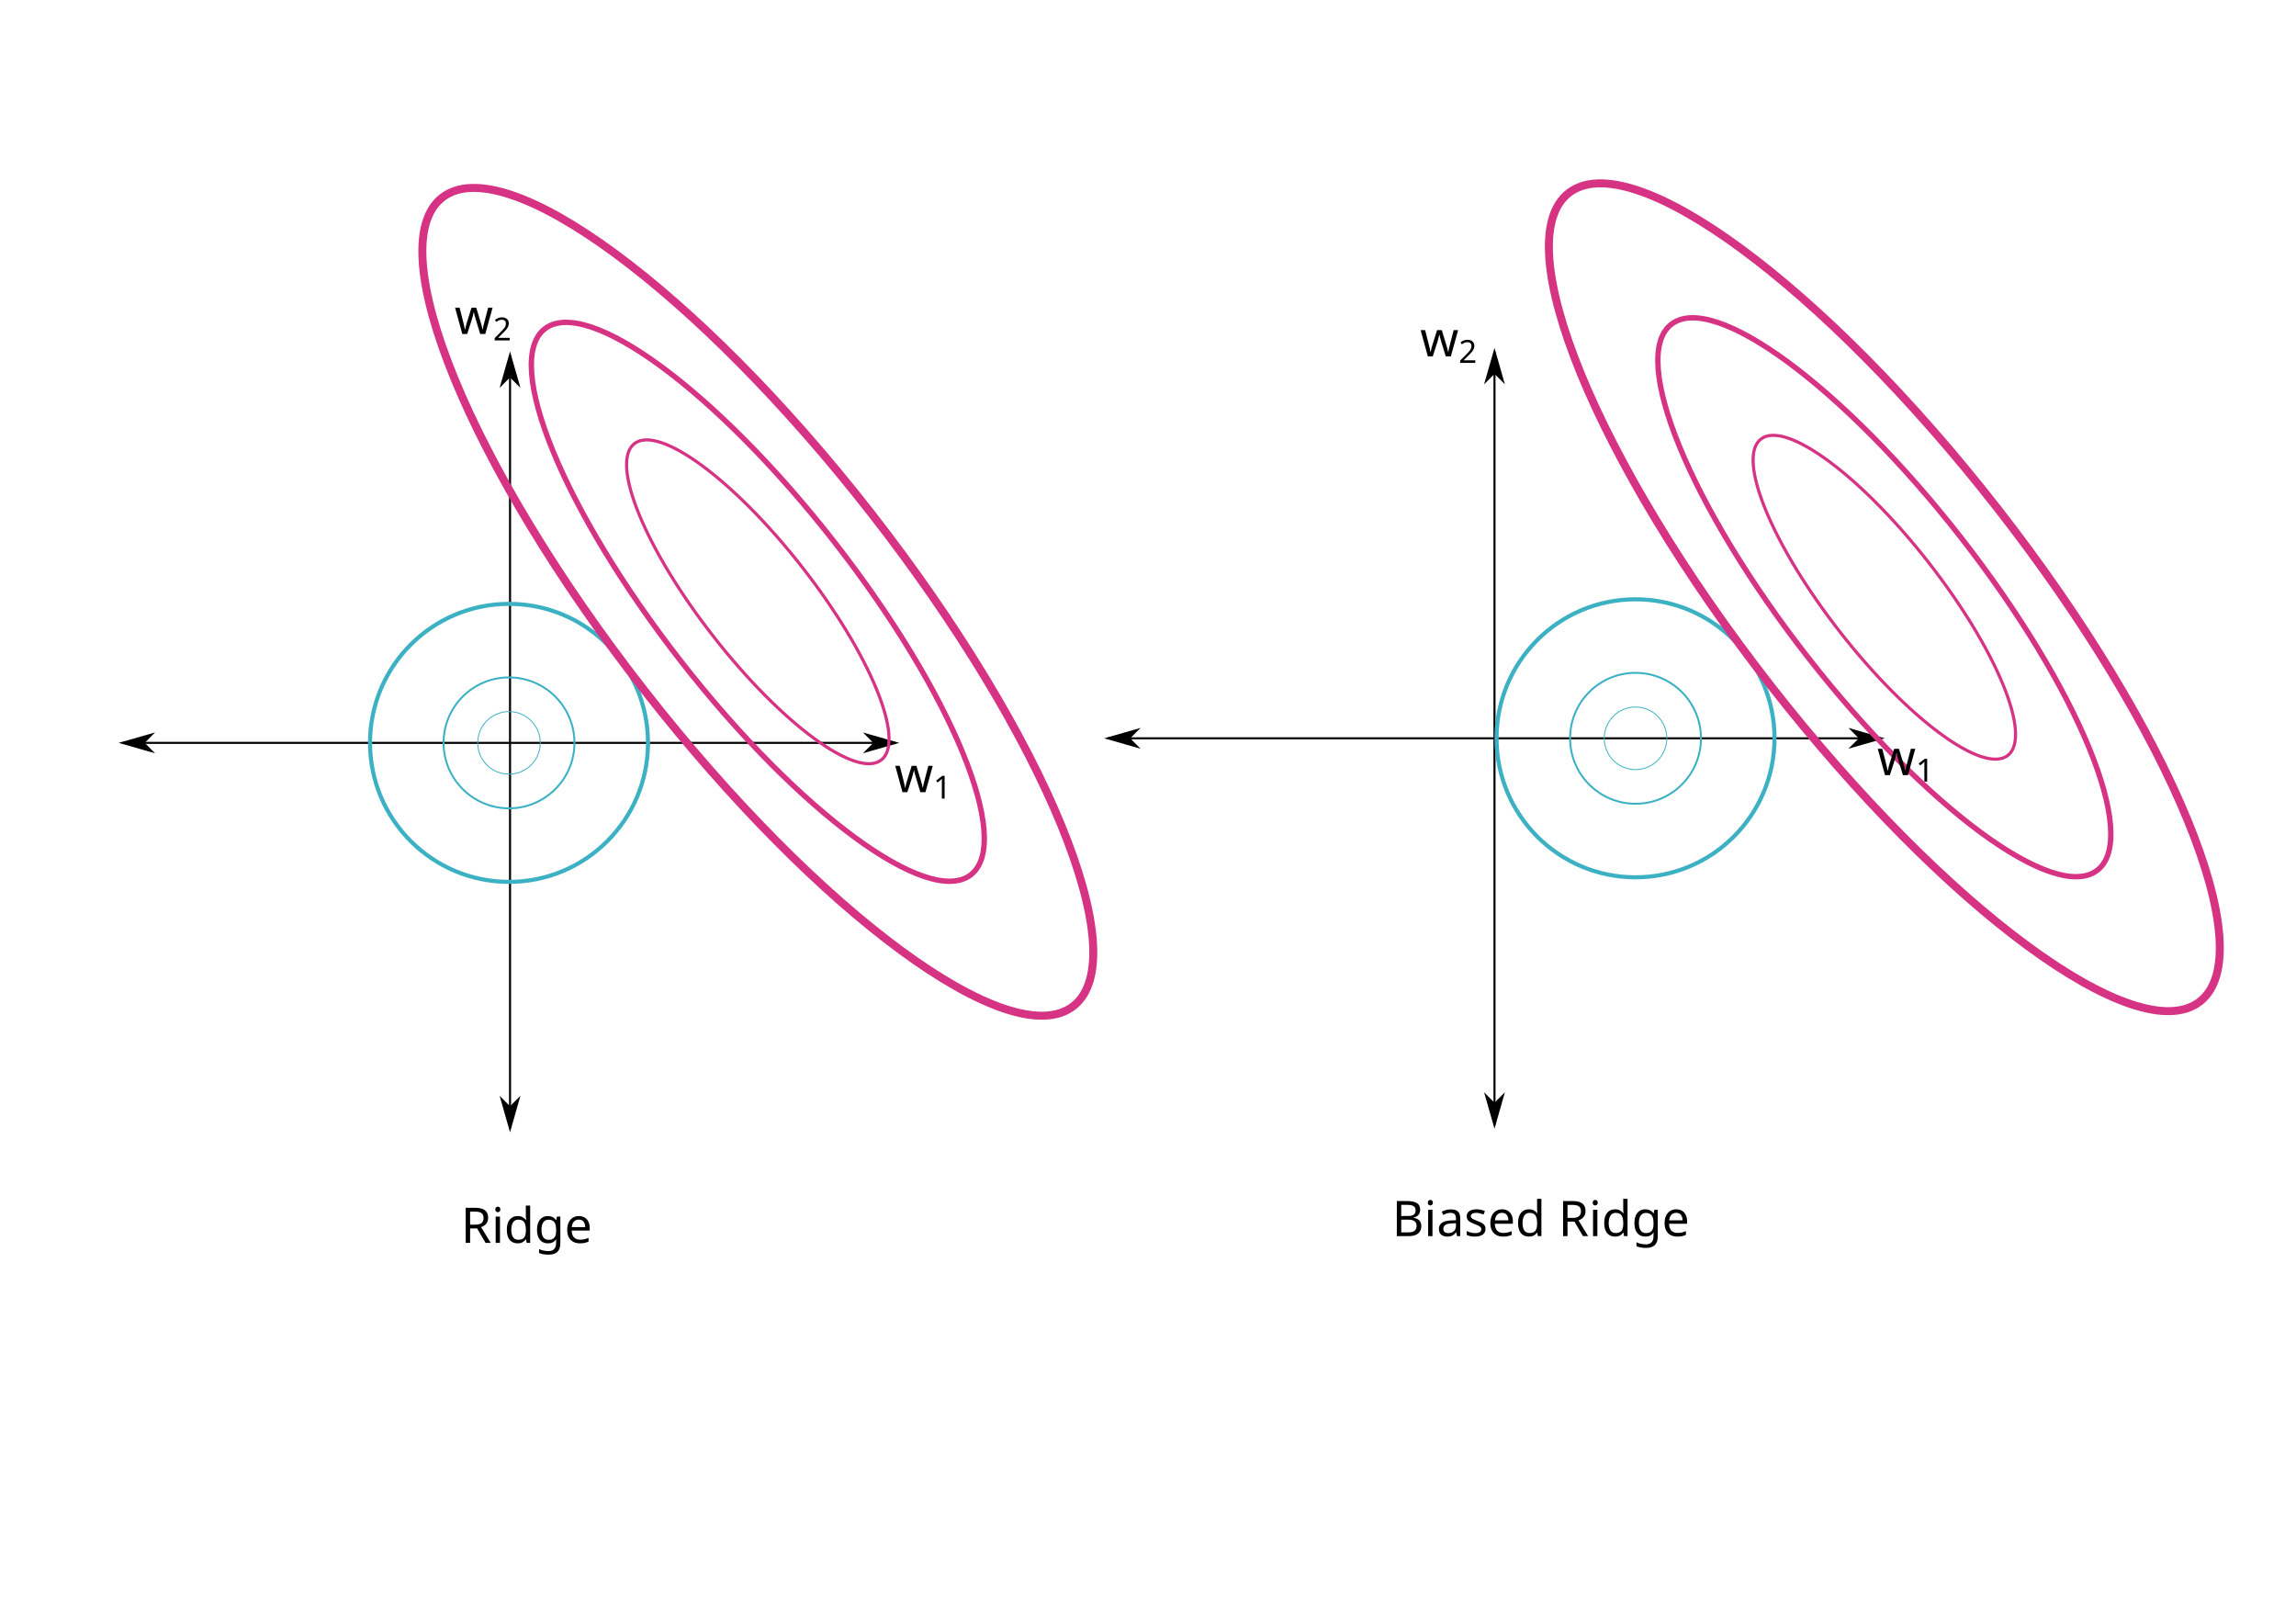
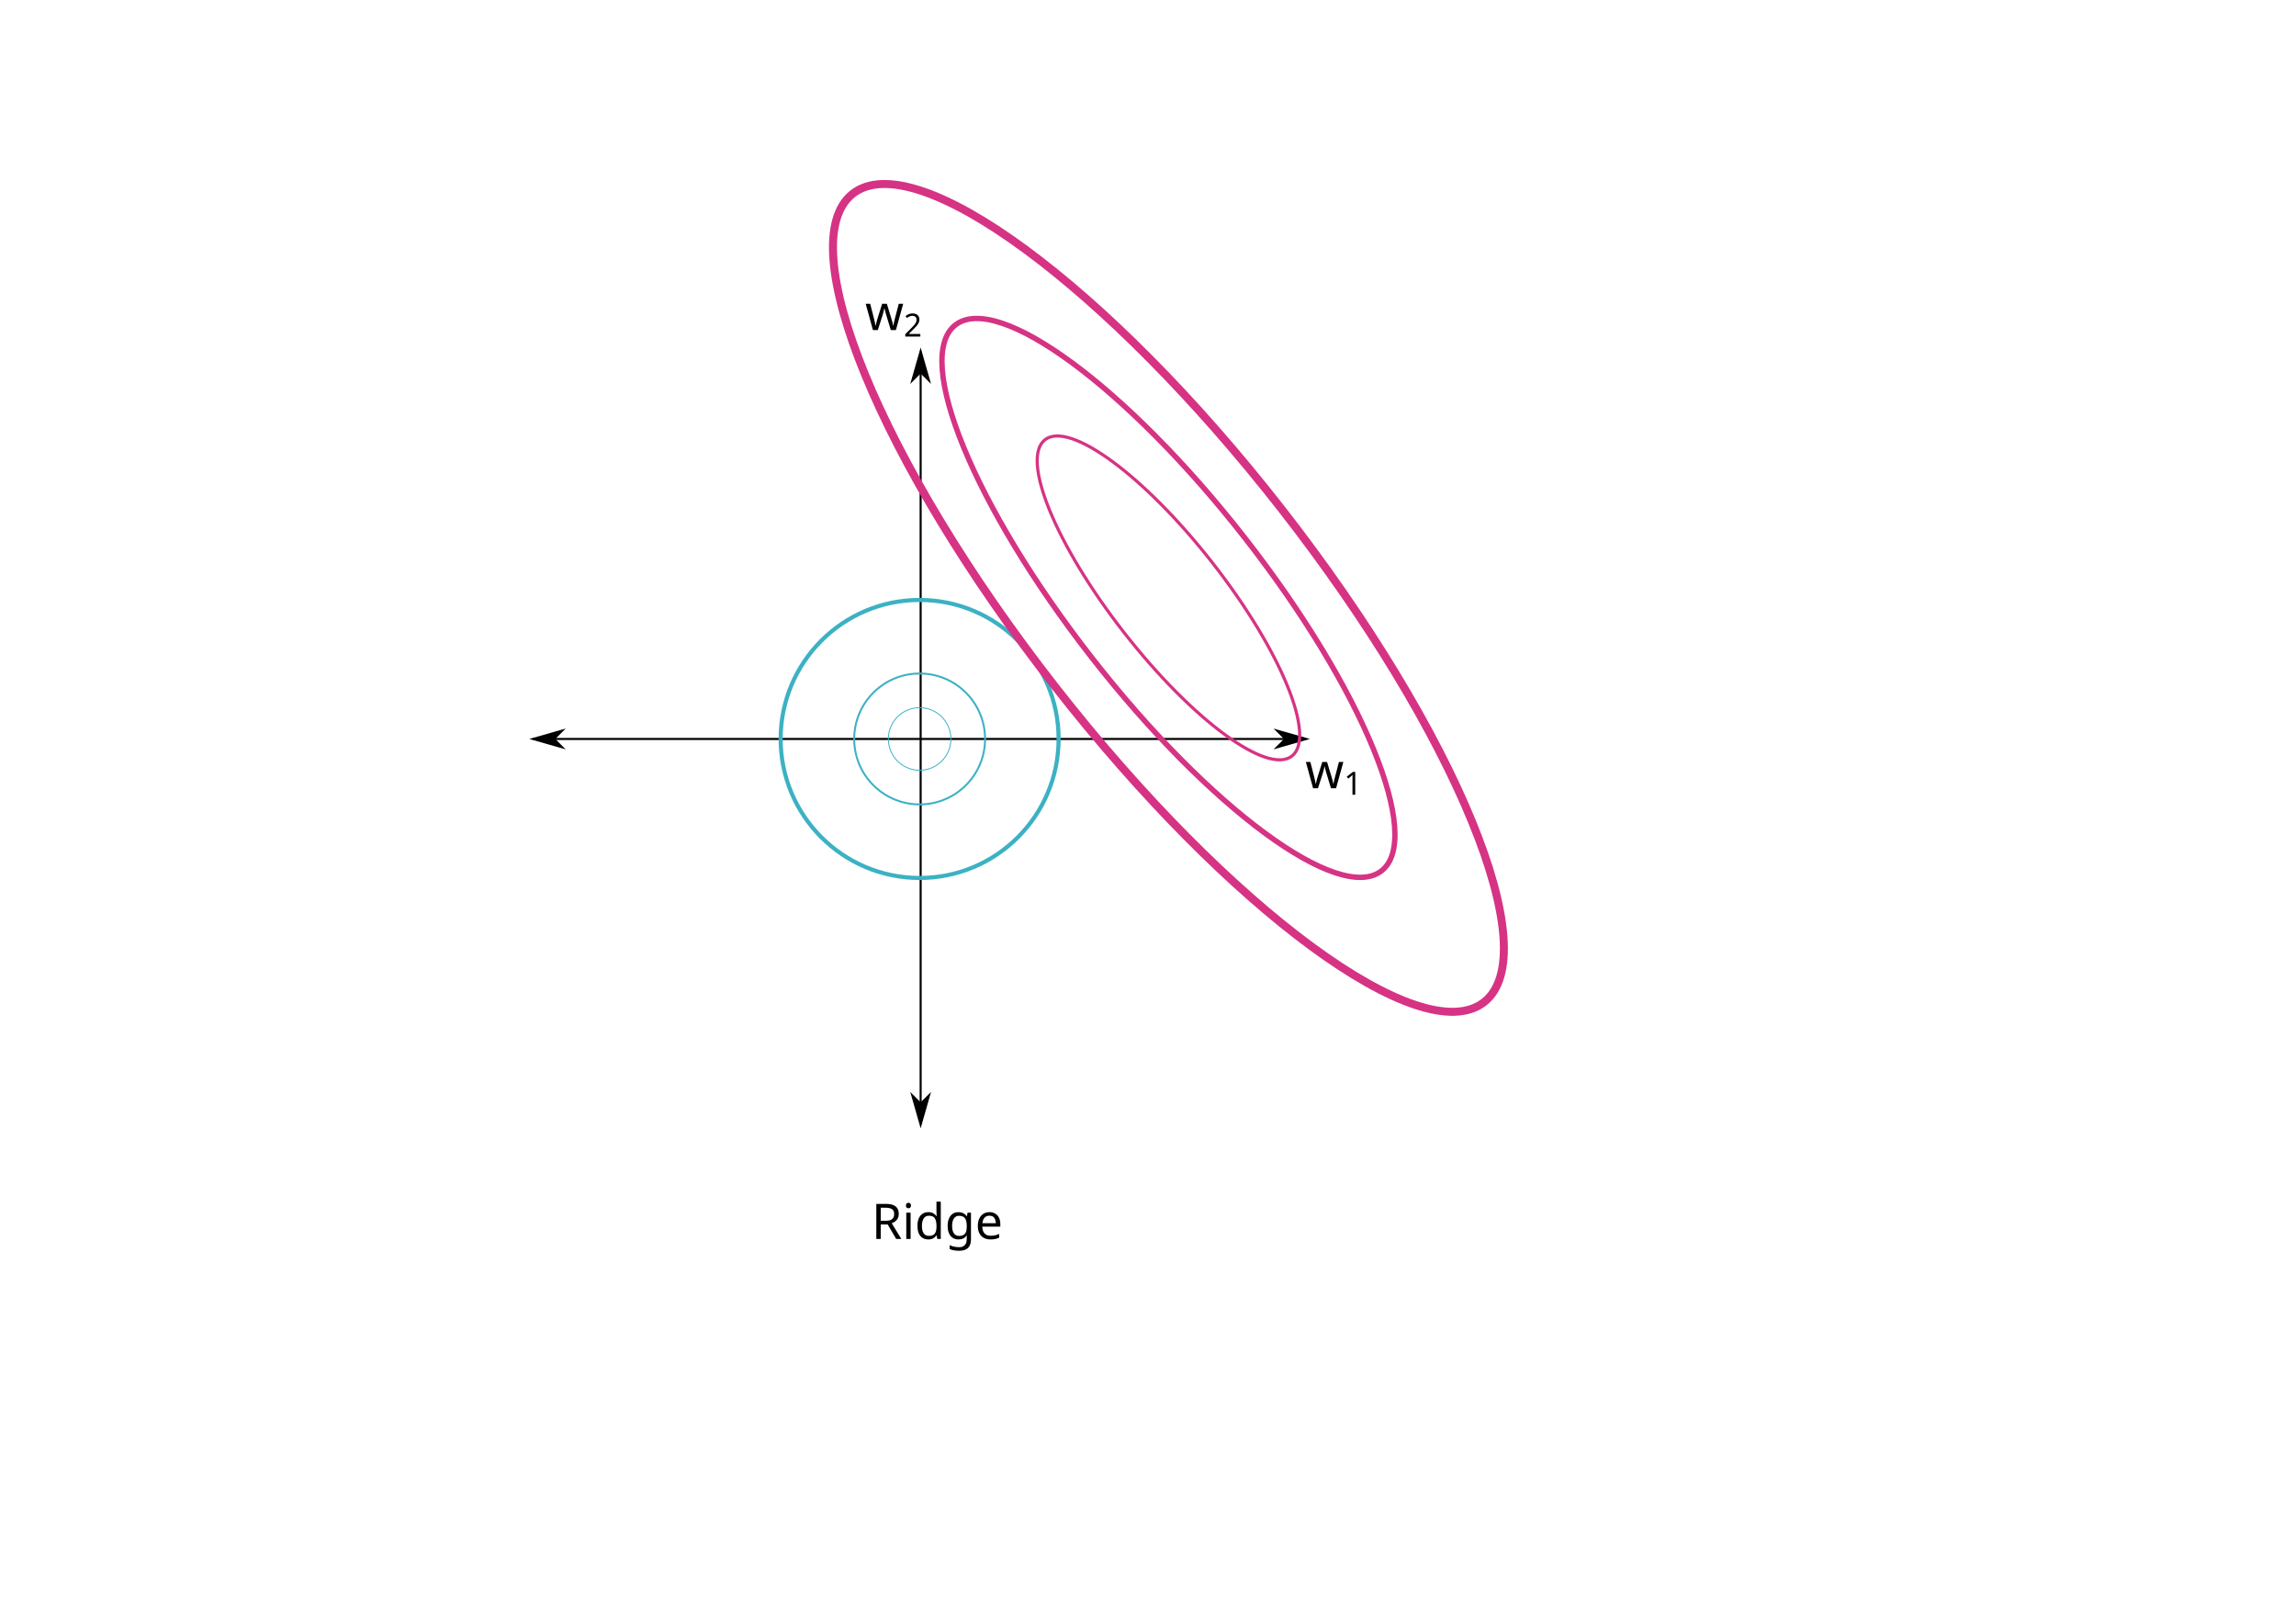
<svg xmlns="http://www.w3.org/2000/svg" width="297mm" height="210mm" viewBox="0 0 297 210" version="1.1" id="svg5">
  <defs id="defs2">
    <rect x="129.35" y="600.563" width="266.575" height="66.108" id="rect71769" />
    <rect x="224.053" y="41.604" width="48.36" height="52.868" id="rect28928" />
    <rect x="222.335" y="43.005" width="41.768" height="69.909" id="rect16356" />
    <rect x="224.95" y="36.108" width="51.245" height="42.572" id="rect10630" />
    <marker style="overflow:visible" id="Arrow1Lstart" refX="0.0" refY="0.0" orient="auto">
      <path transform="scale(0.8) translate(12.5,0)" style="fill-rule:evenodd;fill:context-stroke;stroke:context-stroke;stroke-width:1.0pt" d="M 0.0,0.0 L 5.0,-5.0 L -12.5,0.0 L 5.0,5.0 L 0.0,0.0 z " id="path1001" />
    </marker>
    <marker style="overflow:visible;" id="Arrow1Lend" refX="0.0" refY="0.0" orient="auto">
      <path transform="scale(0.8) rotate(180) translate(12.5,0)" style="fill-rule:evenodd;fill:context-stroke;stroke:context-stroke;stroke-width:1.0pt;" d="M 0.0,0.0 L 5.0,-5.0 L -12.5,0.0 L 5.0,5.0 L 0.0,0.0 z " id="path1004" />
    </marker>
    <marker style="overflow:visible" id="Arrow1Lstart-0" refX="0" refY="0" orient="auto">
      <path transform="matrix(0.8,0,0,0.8,10,0)" style="fill:context-stroke;fill-rule:evenodd;stroke:context-stroke;stroke-width:1pt" d="M 0,0 5,-5 -12.5,0 5,5 Z" id="path1001-9" />
    </marker>
    <marker style="overflow:visible" id="Arrow1Lend-7" refX="0" refY="0" orient="auto">
      <path transform="matrix(-0.8,0,0,-0.8,-10,0)" style="fill:context-stroke;fill-rule:evenodd;stroke:context-stroke;stroke-width:1pt" d="M 0,0 5,-5 -12.5,0 5,5 Z" id="path1004-5" />
    </marker>
    <marker style="overflow:visible" id="marker1289" refX="0" refY="0" orient="auto">
      <path transform="matrix(0.8,0,0,0.8,10,0)" style="fill:context-stroke;fill-rule:evenodd;stroke:context-stroke;stroke-width:1pt" d="M 0,0 5,-5 -12.5,0 5,5 Z" id="path1287" />
    </marker>
    <marker style="overflow:visible" id="marker1293" refX="0" refY="0" orient="auto">
      <path transform="matrix(-0.8,0,0,-0.8,-10,0)" style="fill:context-stroke;fill-rule:evenodd;stroke:context-stroke;stroke-width:1pt" d="M 0,0 5,-5 -12.5,0 5,5 Z" id="path1291" />
    </marker>
    <marker style="overflow:visible" id="Arrow1Lstart-3" refX="0" refY="0" orient="auto">
      <path transform="matrix(0.8,0,0,0.8,10,0)" style="fill:context-stroke;fill-rule:evenodd;stroke:context-stroke;stroke-width:1pt" d="M 0,0 5,-5 -12.5,0 5,5 Z" id="path1001-8" />
    </marker>
    <marker style="overflow:visible" id="Arrow1Lend-3" refX="0" refY="0" orient="auto">
      <path transform="matrix(-0.8,0,0,-0.8,-10,0)" style="fill:context-stroke;fill-rule:evenodd;stroke:context-stroke;stroke-width:1pt" d="M 0,0 5,-5 -12.5,0 5,5 Z" id="path1004-7" />
    </marker>
    <marker style="overflow:visible" id="marker1757" refX="0" refY="0" orient="auto">
      <path transform="matrix(0.8,0,0,0.8,10,0)" style="fill:context-stroke;fill-rule:evenodd;stroke:context-stroke;stroke-width:1pt" d="M 0,0 5,-5 -12.5,0 5,5 Z" id="path1755" />
    </marker>
    <marker style="overflow:visible" id="marker1761" refX="0" refY="0" orient="auto">
      <path transform="matrix(-0.8,0,0,-0.8,-10,0)" style="fill:context-stroke;fill-rule:evenodd;stroke:context-stroke;stroke-width:1pt" d="M 0,0 5,-5 -12.5,0 5,5 Z" id="path1759" />
    </marker>
    <marker style="overflow:visible" id="Arrow1Lstart-7" refX="0" refY="0" orient="auto">
      <path transform="matrix(0.8,0,0,0.8,10,0)" style="fill:context-stroke;fill-rule:evenodd;stroke:context-stroke;stroke-width:1pt" d="M 0,0 5,-5 -12.5,0 5,5 Z" id="path1001-4" />
    </marker>
    <marker style="overflow:visible" id="Arrow1Lend-1" refX="0" refY="0" orient="auto">
      <path transform="matrix(-0.8,0,0,-0.8,-10,0)" style="fill:context-stroke;fill-rule:evenodd;stroke:context-stroke;stroke-width:1pt" d="M 0,0 5,-5 -12.5,0 5,5 Z" id="path1004-9" />
    </marker>
    <marker style="overflow:visible" id="marker1990" refX="0" refY="0" orient="auto">
      <path transform="matrix(0.8,0,0,0.8,10,0)" style="fill:context-stroke;fill-rule:evenodd;stroke:context-stroke;stroke-width:1pt" d="M 0,0 5,-5 -12.5,0 5,5 Z" id="path1988" />
    </marker>
    <marker style="overflow:visible" id="marker1994" refX="0" refY="0" orient="auto">
      <path transform="matrix(-0.8,0,0,-0.8,-10,0)" style="fill:context-stroke;fill-rule:evenodd;stroke:context-stroke;stroke-width:1pt" d="M 0,0 5,-5 -12.5,0 5,5 Z" id="path1992" />
    </marker>
    <marker style="overflow:visible" id="Arrow1Lstart-1" refX="0" refY="0" orient="auto">
      <path transform="matrix(0.8,0,0,0.8,10,0)" style="fill:context-stroke;fill-rule:evenodd;stroke:context-stroke;stroke-width:1pt" d="M 0,0 5,-5 -12.5,0 5,5 Z" id="path1001-3" />
    </marker>
    <marker style="overflow:visible" id="Arrow1Lend-8" refX="0" refY="0" orient="auto">
      <path transform="matrix(-0.8,0,0,-0.8,-10,0)" style="fill:context-stroke;fill-rule:evenodd;stroke:context-stroke;stroke-width:1pt" d="M 0,0 5,-5 -12.5,0 5,5 Z" id="path1004-0" />
    </marker>
    <marker style="overflow:visible" id="marker2429" refX="0" refY="0" orient="auto">
      <path transform="matrix(0.8,0,0,0.8,10,0)" style="fill:context-stroke;fill-rule:evenodd;stroke:context-stroke;stroke-width:1pt" d="M 0,0 5,-5 -12.5,0 5,5 Z" id="path2427" />
    </marker>
    <marker style="overflow:visible" id="marker2433" refX="0" refY="0" orient="auto">
      <path transform="matrix(-0.8,0,0,-0.8,-10,0)" style="fill:context-stroke;fill-rule:evenodd;stroke:context-stroke;stroke-width:1pt" d="M 0,0 5,-5 -12.5,0 5,5 Z" id="path2431" />
    </marker>
    <rect x="224.053" y="41.604" width="48.36" height="52.868" id="rect28928-7" />
    <rect x="224.053" y="41.604" width="48.36" height="52.868" id="rect28928-7-0" />
    <rect x="224.053" y="41.604" width="48.36" height="52.868" id="rect28928-4" />
    <rect x="129.35" y="600.563" width="266.575" height="66.108" id="rect71769-7" />
  </defs>
  <g id="layer1">
-     <path style="fill:none;stroke:#000000;stroke-width:0.265px;stroke-linecap:butt;stroke-linejoin:miter;stroke-opacity:1;marker-end:url(#Arrow1Lend);marker-start:url(#Arrow1Lstart)" d="M 15.866,96.078 H 115.819" id="path892" />
-     <path style="fill:none;stroke:#000000;stroke-width:0.265px;stroke-linecap:butt;stroke-linejoin:miter;stroke-opacity:1;marker-end:url(#Arrow1Lend);marker-start:url(#Arrow1Lstart)" d="M 65.975,145.922 V 45.969" id="path892-6" />
-     <circle style="fill:none;stroke:#3cb1c3;stroke-width:0.529" id="path1422" cx="65.843" cy="96.078" r="17.978" />
-     <circle style="fill:none;stroke:#3cb1c3;stroke-width:0.249" id="path1422-58" cx="65.843" cy="96.078" r="8.465" />
-     <circle style="fill:none;stroke:#3cb1c3;stroke-width:0.119" id="path1422-58-7" cx="65.843" cy="96.078" r="4.047" />
-     <ellipse style="fill:none;stroke:#d63384;stroke-width:1.034" id="path1422-5" cx="121.68" cy="-29.355" rx="66.333" ry="18.613" transform="rotate(52.01315)" />
-     <ellipse style="fill:none;stroke:#d63384;stroke-width:0.698" id="path1422-5-4" cx="121.68" cy="-29.355" rx="44.785" ry="12.567" transform="rotate(52.01315)" />
-     <ellipse style="fill:none;stroke:#d63384;stroke-width:0.405" id="path1422-5-4-3" cx="121.68" cy="-29.355" rx="25.952" ry="7.282" transform="rotate(52.01315)" />
-     <path style="fill:none;stroke:#000000;stroke-width:0.265px;stroke-linecap:butt;stroke-linejoin:miter;stroke-opacity:1;marker-start:url(#Arrow1Lstart-1);marker-end:url(#Arrow1Lend-8)" d="M 143.345,95.488 H 243.298" id="path892-9" />
-     <path style="fill:none;stroke:#000000;stroke-width:0.265px;stroke-linecap:butt;stroke-linejoin:miter;stroke-opacity:1;marker-start:url(#Arrow1Lstart-1);marker-end:url(#Arrow1Lend-8)" d="M 193.321,145.464 V 45.511" id="path892-6-7" />
-     <circle style="fill:none;stroke:#3cb1c3;stroke-width:0.529" id="path1422-9" cx="211.564" cy="95.488" r="17.978" />
-     <circle style="fill:none;stroke:#3cb1c3;stroke-width:0.249" id="path1422-58-9" cx="211.564" cy="95.488" r="8.465" />
-     <circle style="fill:none;stroke:#3cb1c3;stroke-width:0.119" id="path1422-58-7-3" cx="211.564" cy="95.488" r="4.047" />
-     <ellipse style="fill:none;stroke:#d63384;stroke-width:1.034" id="path1422-5-2" cx="210.904" cy="-144.568" rx="66.333" ry="18.613" transform="rotate(52.01315)" />
-     <ellipse style="fill:none;stroke:#d63384;stroke-width:0.698" id="path1422-5-4-4" cx="210.904" cy="-144.568" rx="44.785" ry="12.567" transform="rotate(52.01315)" />
-     <ellipse style="fill:none;stroke:#d63384;stroke-width:0.405" id="path1422-5-4-3-3" cx="210.904" cy="-144.568" rx="25.952" ry="7.282" transform="rotate(52.01315)" />
+     <path style="fill:none;stroke:#000000;stroke-width:0.265px;stroke-linecap:butt;stroke-linejoin:miter;stroke-opacity:1;marker-start:url(#Arrow1Lstart);marker-end:url(#Arrow1Lend)" d="M 68.982,95.573 H 168.935" id="path892" />
+     <path style="fill:none;stroke:#000000;stroke-width:0.265px;stroke-linecap:butt;stroke-linejoin:miter;stroke-opacity:1;marker-start:url(#Arrow1Lstart);marker-end:url(#Arrow1Lend)" d="M 119.091,145.417 V 45.464" id="path892-6" />
+     <circle style="fill:none;stroke:#3cb1c3;stroke-width:0.529" id="path1422" cx="118.959" cy="95.573" r="17.978" />
+     <circle style="fill:none;stroke:#3cb1c3;stroke-width:0.249" id="path1422-58" cx="118.959" cy="95.573" r="8.465" />
+     <circle style="fill:none;stroke:#3cb1c3;stroke-width:0.119" id="path1422-58-7" cx="118.959" cy="95.573" r="4.047" />
+     <ellipse style="fill:none;stroke:#d63384;stroke-width:1.034" id="path1422-5" cx="153.974" cy="-71.529" rx="66.333" ry="18.613" transform="rotate(52.01315)" />
+     <ellipse style="fill:none;stroke:#d63384;stroke-width:0.698" id="path1422-5-4" cx="153.974" cy="-71.529" rx="44.785" ry="12.567" transform="rotate(52.01315)" />
+     <ellipse style="fill:none;stroke:#d63384;stroke-width:0.405" id="path1422-5-4-3" cx="153.974" cy="-71.529" rx="25.952" ry="7.282" transform="rotate(52.01315)" />
+     <path style="fill:none;stroke:#000000;stroke-width:0.265px;stroke-linecap:butt;stroke-linejoin:miter;stroke-opacity:1;marker-start:url(#Arrow1Lstart-1);marker-end:url(#Arrow1Lend-8)" d="m 331.13,97.583 h 99.953" id="path892-9" />
+     <path style="fill:none;stroke:#000000;stroke-width:0.265px;stroke-linecap:butt;stroke-linejoin:miter;stroke-opacity:1;marker-start:url(#Arrow1Lstart-1);marker-end:url(#Arrow1Lend-8)" d="M 381.107,147.56 V 47.607" id="path892-6-7" />
+     <circle style="fill:none;stroke:#3cb1c3;stroke-width:0.529" id="path1422-9" cx="399.35" cy="97.583" r="17.978" />
+     <circle style="fill:none;stroke:#3cb1c3;stroke-width:0.249" id="path1422-58-9" cx="399.35" cy="97.583" r="8.465" />
+     <circle style="fill:none;stroke:#3cb1c3;stroke-width:0.119" id="path1422-58-7-3" cx="399.35" cy="97.583" r="4.047" />
+     <ellipse style="fill:none;stroke:#d63384;stroke-width:1.034" id="path1422-5-2" cx="328.134" cy="-291.282" rx="66.333" ry="18.613" transform="rotate(52.01315)" />
+     <ellipse style="fill:none;stroke:#d63384;stroke-width:0.698" id="path1422-5-4-4" cx="328.134" cy="-291.282" rx="44.785" ry="12.567" transform="rotate(52.01315)" />
+     <ellipse style="fill:none;stroke:#d63384;stroke-width:0.405" id="path1422-5-4-3-3" cx="328.134" cy="-291.282" rx="25.952" ry="7.282" transform="rotate(52.01315)" />
    <text xml:space="preserve" transform="scale(0.2645833)" id="text10628" style="line-height:1.25;font-family:'TYPO COMICS DEMO';font-size:24px;-inkscape-font-specification:'TYPO COMICS DEMO, Normal';letter-spacing:0px;word-spacing:0px;font-variant-ligatures:none;white-space:pre;shape-inside:url(#rect10630)" />
    <text xml:space="preserve" transform="scale(0.2645833)" id="text16354" style="line-height:1.25;font-family:'TYPO COMICS DEMO';font-size:24px;-inkscape-font-specification:'TYPO COMICS DEMO, Normal';letter-spacing:0px;word-spacing:0px;font-variant-ligatures:none;white-space:pre;shape-inside:url(#rect16356)" />
-     <text xml:space="preserve" transform="matrix(0.2645833,0,0,0.2645833,-0.4841183,26.72691)" id="text28926" style="font-size:24px;line-height:1.25;font-family:'TYPO COMICS DEMO';-inkscape-font-specification:'TYPO COMICS DEMO, Normal';font-variant-ligatures:none;letter-spacing:0px;word-spacing:0px;white-space:pre;shape-inside:url(#rect28928)">
-       <tspan x="224.053" y="62.275" id="tspan76328">w<tspan style="font-size:65%;baseline-shift:sub" id="tspan76326">2</tspan>
+     <text xml:space="preserve" transform="matrix(0.2645833,0,0,0.2645833,52.63175,26.22201)" id="text28926" style="font-size:24px;line-height:1.25;font-family:'TYPO COMICS DEMO';-inkscape-font-specification:'TYPO COMICS DEMO, Normal';font-variant-ligatures:none;letter-spacing:0px;word-spacing:0px;white-space:pre;shape-inside:url(#rect28928)">
+       <tspan x="224.053" y="62.275" id="tspan1091">w<tspan style="font-size:65%;baseline-shift:sub" id="tspan1089">2</tspan>
      </tspan>
    </text>
-     <text xml:space="preserve" transform="matrix(0.2645833,0,0,0.2645833,124.4149,29.62937)" id="text28926-9" style="font-size:24px;line-height:1.25;font-family:'TYPO COMICS DEMO';-inkscape-font-specification:'TYPO COMICS DEMO, Normal';font-variant-ligatures:none;letter-spacing:0px;word-spacing:0px;white-space:pre;shape-inside:url(#rect28928-4)">
-       <tspan x="224.053" y="62.275" id="tspan76332">w<tspan style="font-size:65%;baseline-shift:sub" id="tspan76330">2</tspan>
+     <text xml:space="preserve" transform="matrix(0.2645833,0,0,0.2645833,312.2007,31.72516)" id="text28926-9" style="font-size:24px;line-height:1.25;font-family:'TYPO COMICS DEMO';-inkscape-font-specification:'TYPO COMICS DEMO, Normal';font-variant-ligatures:none;letter-spacing:0px;word-spacing:0px;white-space:pre;shape-inside:url(#rect28928-4)">
+       <tspan x="224.053" y="62.275" id="tspan1095">w<tspan style="font-size:65%;baseline-shift:sub" id="tspan1093">2</tspan>
      </tspan>
    </text>
-     <text xml:space="preserve" transform="matrix(0.2645833,0,0,0.2645833,56.45445,85.98473)" id="text28926-0" style="font-size:24px;line-height:1.25;font-family:'TYPO COMICS DEMO';-inkscape-font-specification:'TYPO COMICS DEMO, Normal';font-variant-ligatures:none;letter-spacing:0px;word-spacing:0px;white-space:pre;shape-inside:url(#rect28928-7)">
-       <tspan x="224.053" y="62.275" id="tspan76336">w<tspan style="font-size:65%;baseline-shift:sub" id="tspan76334">1</tspan>
+     <text xml:space="preserve" transform="matrix(0.2645833,0,0,0.2645833,109.5703,85.47983)" id="text28926-0" style="font-size:24px;line-height:1.25;font-family:'TYPO COMICS DEMO';-inkscape-font-specification:'TYPO COMICS DEMO, Normal';font-variant-ligatures:none;letter-spacing:0px;word-spacing:0px;white-space:pre;shape-inside:url(#rect28928-7)">
+       <tspan x="224.053" y="62.275" id="tspan1099">w<tspan style="font-size:65%;baseline-shift:sub" id="tspan1097">1</tspan>
      </tspan>
    </text>
-     <text xml:space="preserve" transform="matrix(0.2645833,0,0,0.2645833,183.5494,83.77996)" id="text28926-0-3" style="font-size:24px;line-height:1.25;font-family:'TYPO COMICS DEMO';-inkscape-font-specification:'TYPO COMICS DEMO, Normal';font-variant-ligatures:none;letter-spacing:0px;word-spacing:0px;white-space:pre;shape-inside:url(#rect28928-7-0)">
-       <tspan x="224.053" y="62.275" id="tspan76340">w<tspan style="font-size:65%;baseline-shift:sub" id="tspan76338">1</tspan>
+     <text xml:space="preserve" transform="matrix(0.2645833,0,0,0.2645833,371.3351,85.87575)" id="text28926-0-3" style="font-size:24px;line-height:1.25;font-family:'TYPO COMICS DEMO';-inkscape-font-specification:'TYPO COMICS DEMO, Normal';font-variant-ligatures:none;letter-spacing:0px;word-spacing:0px;white-space:pre;shape-inside:url(#rect28928-7-0)">
+       <tspan x="224.053" y="62.275" id="tspan1103">w<tspan style="font-size:65%;baseline-shift:sub" id="tspan1101">1</tspan>
      </tspan>
    </text>
-     <text xml:space="preserve" transform="matrix(0.2645833,0,0,0.2645833,25.40066,-3.623309)" id="text71767" style="font-size:24px;line-height:1.25;font-family:'TYPO COMICS DEMO';-inkscape-font-specification:'TYPO COMICS DEMO, Normal';font-variant-ligatures:none;letter-spacing:0px;word-spacing:0px;white-space:pre;shape-inside:url(#rect71769)">
-       <tspan x="129.35" y="621.234" id="tspan76342">Ridge</tspan>
+     <text xml:space="preserve" transform="matrix(0.2645833,0,0,0.2645833,78.51653,-4.128204)" id="text71767" style="font-size:24px;line-height:1.25;font-family:'TYPO COMICS DEMO';-inkscape-font-specification:'TYPO COMICS DEMO, Normal';font-variant-ligatures:none;letter-spacing:0px;word-spacing:0px;white-space:pre;shape-inside:url(#rect71769)">
+       <tspan x="129.35" y="621.234" id="tspan1105">Ridge</tspan>
    </text>
-     <text xml:space="preserve" transform="matrix(0.2645833,0,0,0.2645833,145.8471,-4.496404)" id="text71767-8" style="font-size:24px;line-height:1.25;font-family:'TYPO COMICS DEMO';-inkscape-font-specification:'TYPO COMICS DEMO, Normal';font-variant-ligatures:none;letter-spacing:0px;word-spacing:0px;white-space:pre;shape-inside:url(#rect71769-7)">
-       <tspan x="129.35" y="621.234" id="tspan76344">Biased Ridge</tspan>
+     <text xml:space="preserve" transform="matrix(0.2645833,0,0,0.2645833,333.6329,-2.400618)" id="text71767-8" style="font-size:24px;line-height:1.25;font-family:'TYPO COMICS DEMO';-inkscape-font-specification:'TYPO COMICS DEMO, Normal';font-variant-ligatures:none;letter-spacing:0px;word-spacing:0px;white-space:pre;shape-inside:url(#rect71769-7)">
+       <tspan x="129.35" y="621.234" id="tspan1107">Biased Ridge</tspan>
    </text>
  </g>
</svg>
